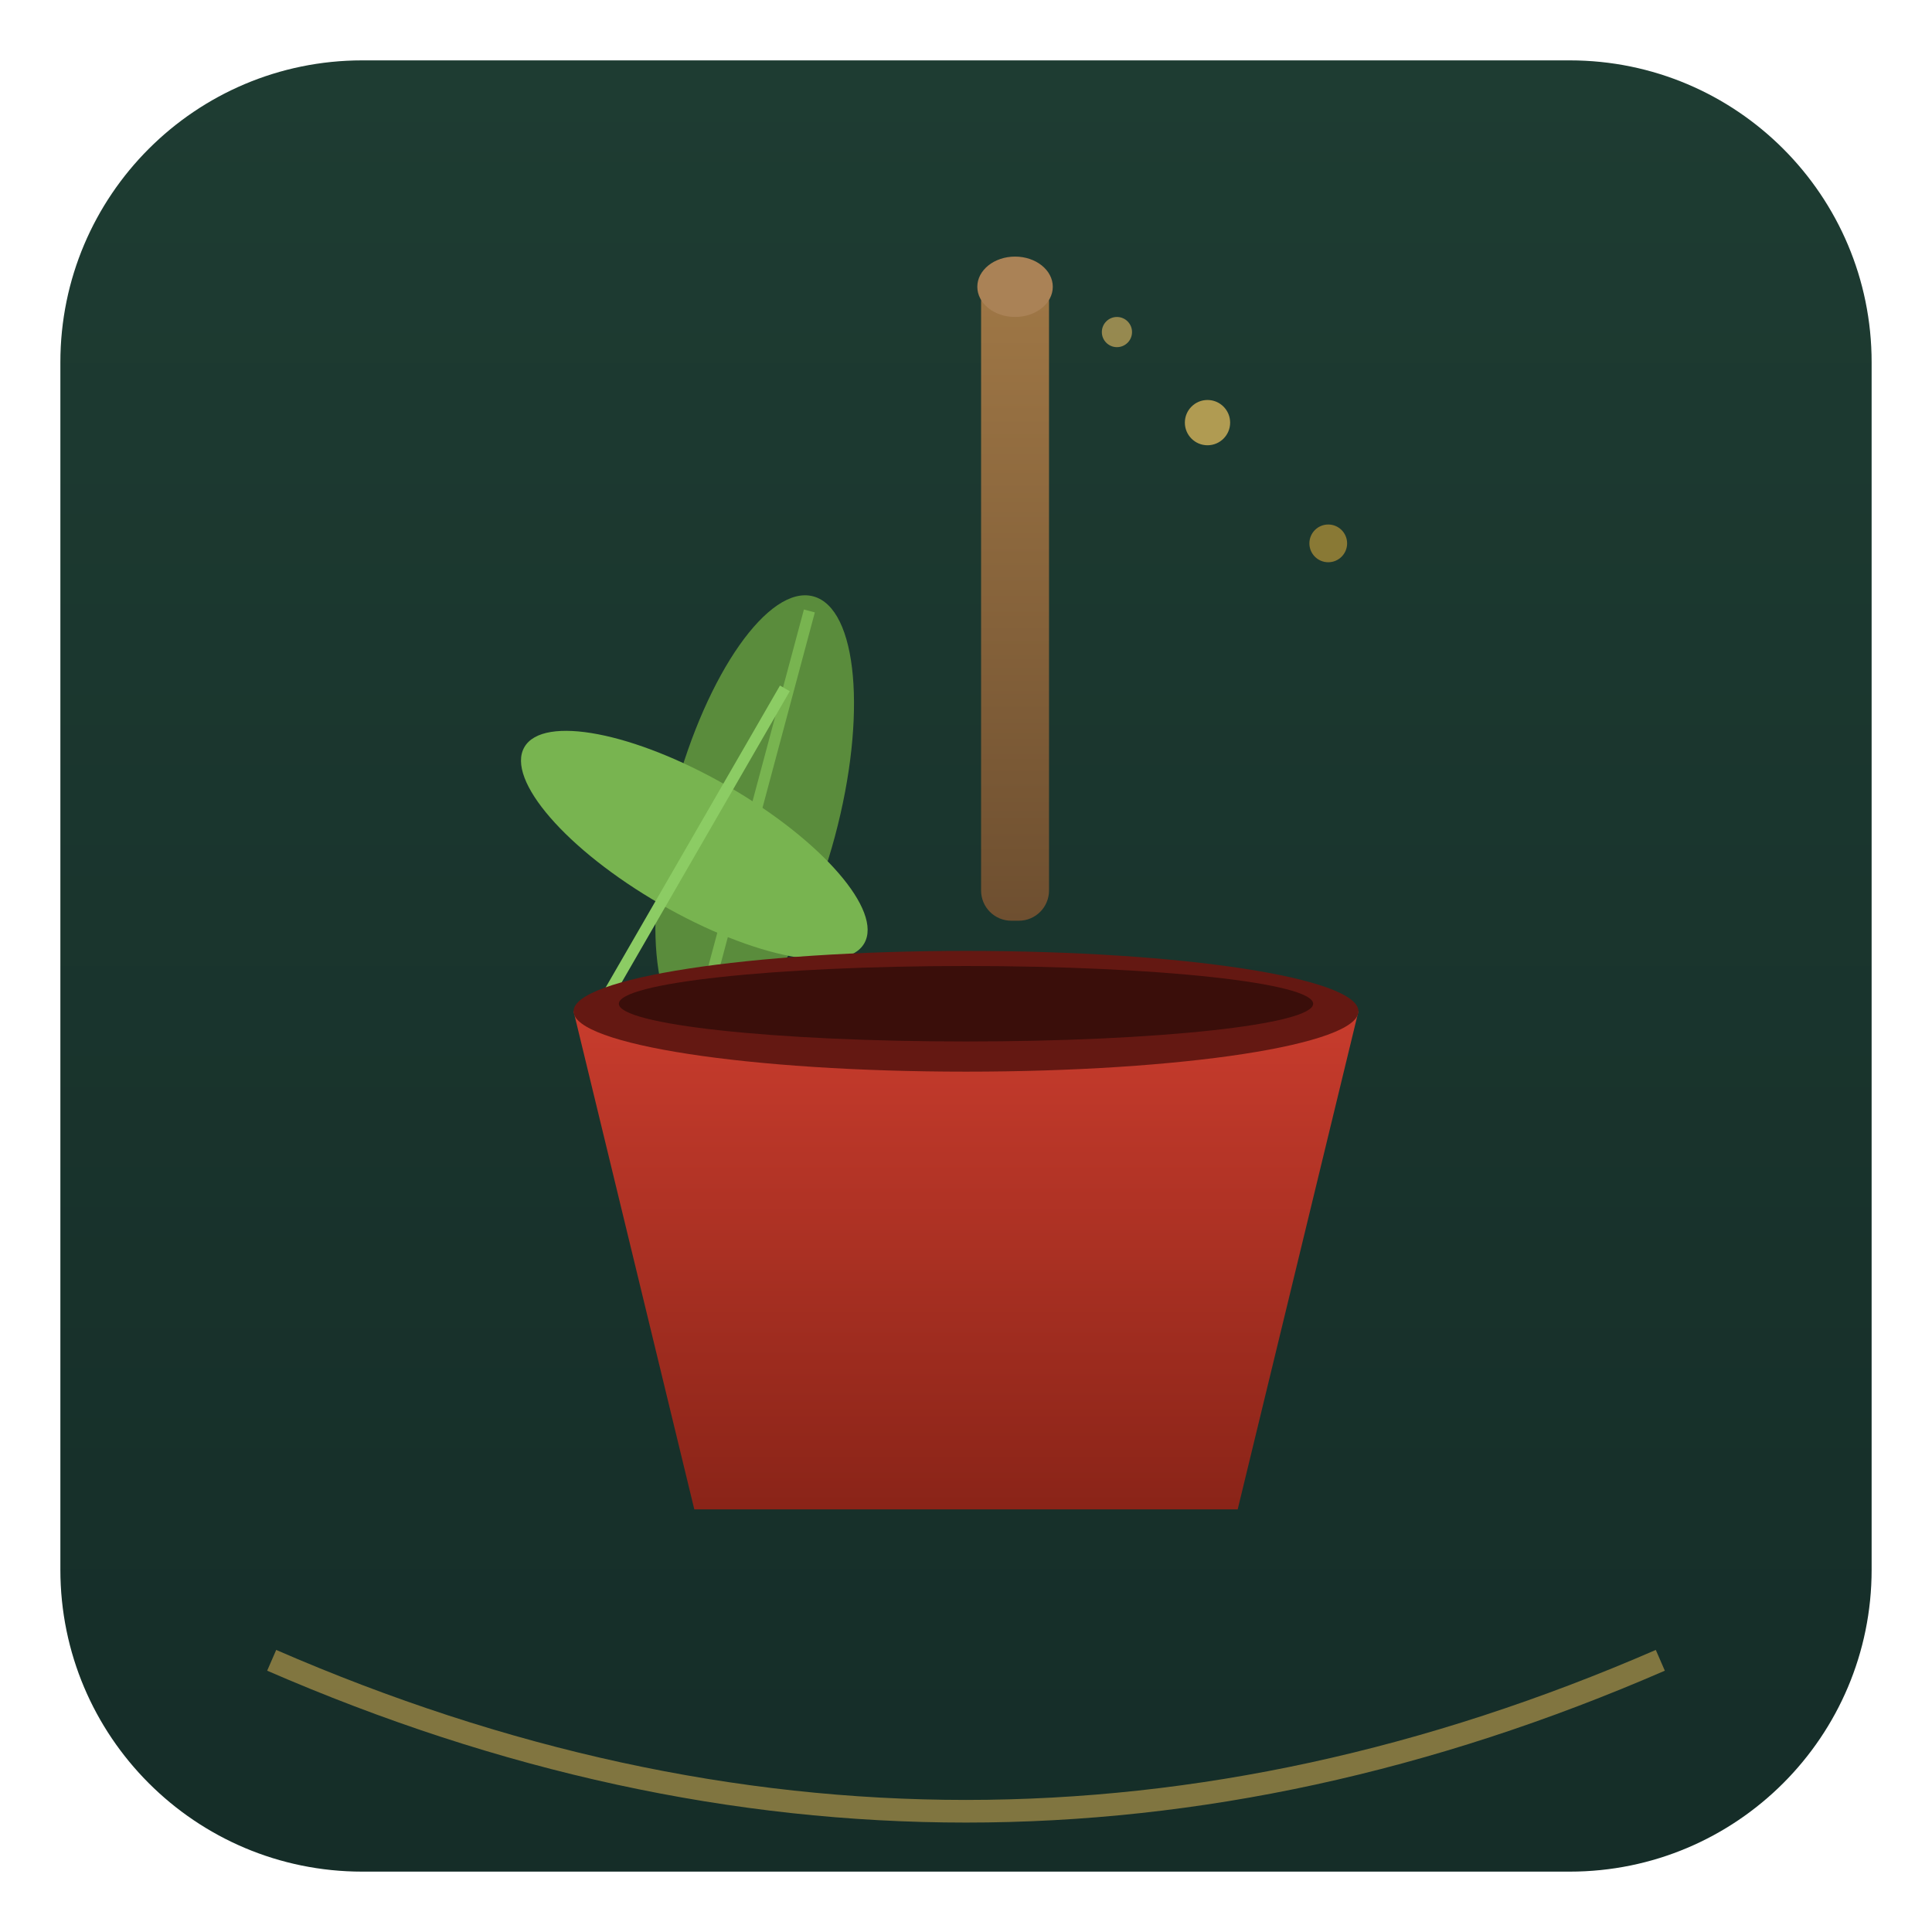
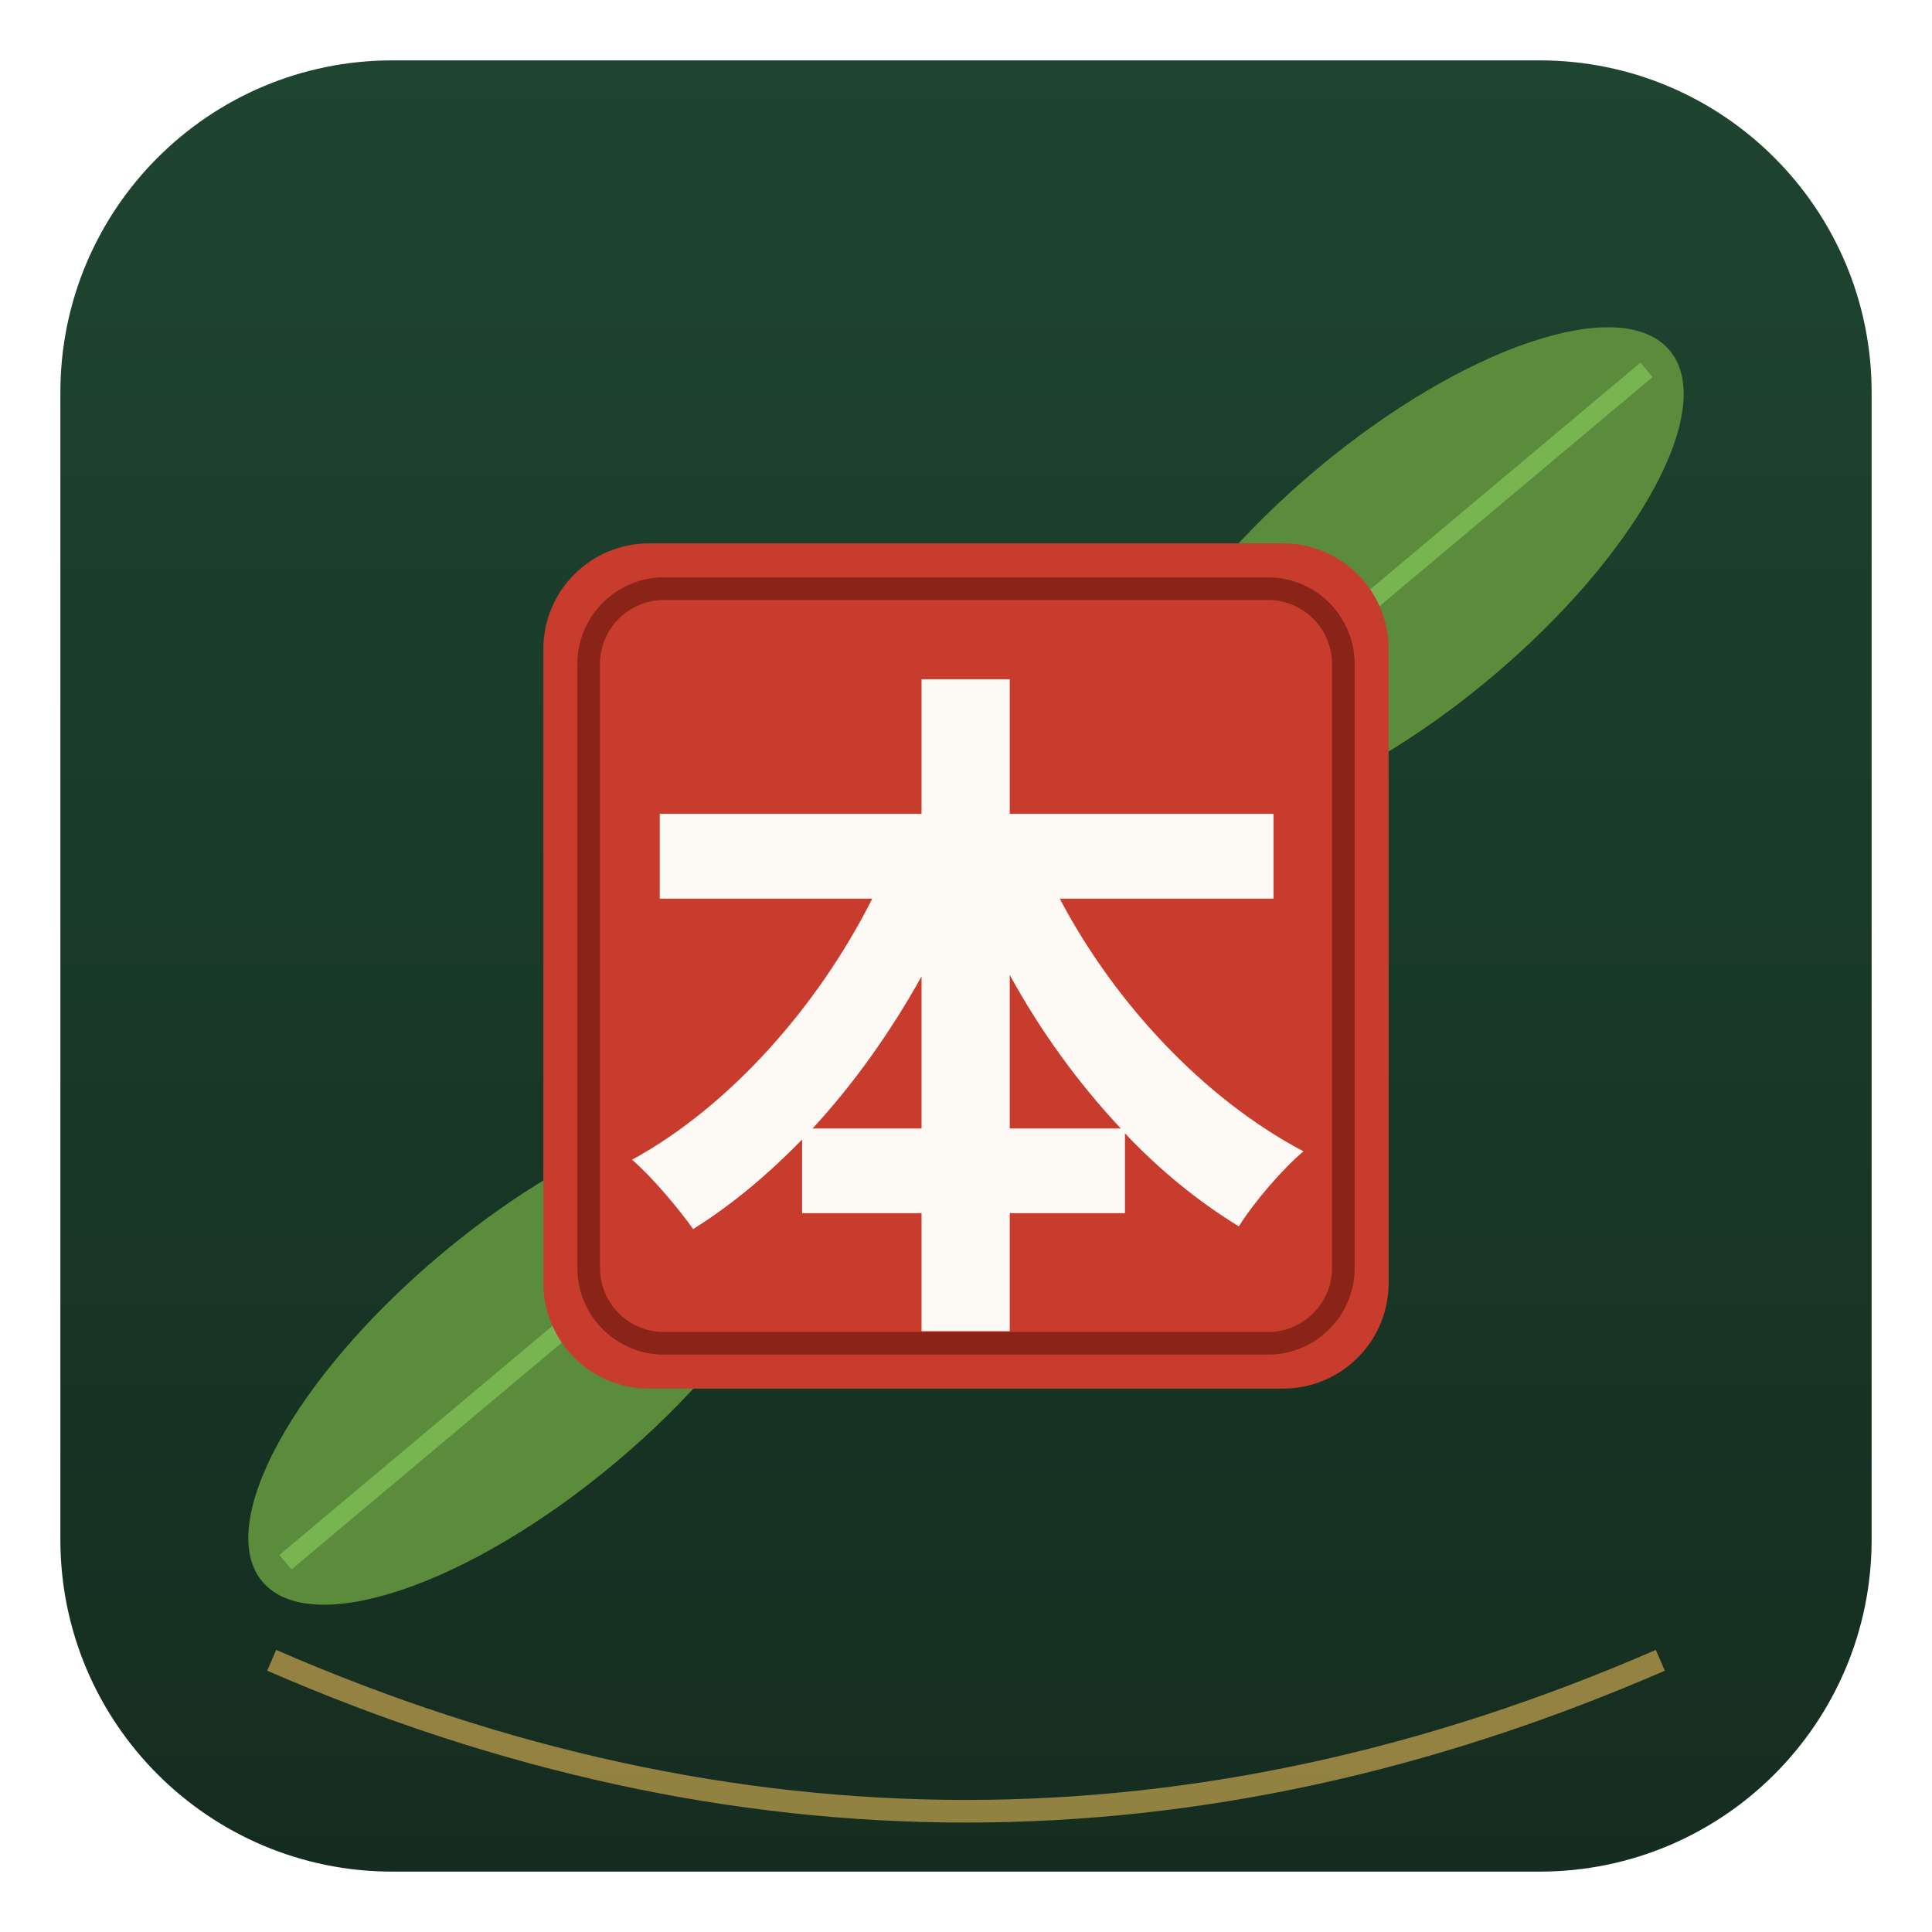
<svg xmlns="http://www.w3.org/2000/svg" viewBox="0 0 256 256">
  <defs>
    <linearGradient id="bg" x1="0" y1="0" x2="0" y2="1">
-       <stop offset="0" stop-color="#1e3c32" />
-       <stop offset="1" stop-color="#152d28" />
-     </linearGradient>
-     <linearGradient id="bowl" x1="0" y1="0" x2="0" y2="1">
-       <stop offset="0" stop-color="#c83c2d" />
-       <stop offset="1" stop-color="#8a2418" />
-     </linearGradient>
-     <linearGradient id="pestle" x1="0" y1="0" x2="0" y2="1">
-       <stop offset="0" stop-color="#a07846" />
-       <stop offset="1" stop-color="#6e4f30" />
+       <stop offset="0" stop-color="#1E4530" />
+       <stop offset="1" stop-color="#152D20" />
    </linearGradient>
  </defs>
-   <rect x="8" y="8" width="240" height="240" rx="40" fill="url(#bg)" />
-   <g transform="translate(100,108) rotate(-75)">
-     <ellipse cx="0" cy="0" rx="30" ry="11" fill="#5a8c3c" />
-     <line x1="-28" y1="0" x2="28" y2="0" stroke="#78b450" stroke-width="1.5" />
+   <rect x="8" y="8" width="240" height="240" rx="44" fill="url(#bg)" />
+   <g transform="translate(70,180) rotate(-40)">
+     <ellipse cx="0" cy="0" rx="46" ry="18" fill="#5A8C3C" />
+     <line x1="-42" y1="0" x2="42" y2="0" stroke="#78B450" stroke-width="2.5" />
  </g>
-   <g transform="translate(92,112) rotate(-60)">
-     <ellipse cx="0" cy="0" ry="26" rx="9" fill="#78b450" />
-     <line x1="-24" y1="0" x2="24" y2="0" stroke="#8ccc64" stroke-width="1.5" />
+   <g transform="translate(186,76) rotate(140)">
+     <ellipse cx="0" cy="0" rx="46" ry="18" fill="#5A8C3C" />
+     <line x1="-42" y1="0" x2="42" y2="0" stroke="#78B450" stroke-width="2.5" />
  </g>
-   <rect x="130" y="36" width="9" height="86" rx="4" fill="url(#pestle)" />
-   <ellipse cx="134.5" cy="38" rx="5" ry="4" fill="#aa8256" />
-   <path d="M 76 134 L 180 134 L 164 200 L 92 200 Z" fill="url(#bowl)" />
-   <ellipse cx="128" cy="134" rx="52" ry="8" fill="#641812" />
-   <ellipse cx="128" cy="133" rx="46" ry="5" fill="#3a0e0a" />
-   <path d="M 36 220 Q 128 260 220 220" stroke="#c8a550" stroke-width="3" fill="none" opacity="0.6" />
-   <circle cx="160" cy="56" r="3" fill="#d4b45a" opacity="0.8" />
-   <circle cx="176" cy="72" r="2.5" fill="#b89438" opacity="0.7" />
-   <circle cx="148" cy="44" r="2" fill="#e6be64" opacity="0.6" />
+   <rect x="72" y="72" width="112" height="112" rx="14" fill="#C83C2D" />
+   <rect x="78" y="78" width="100" height="100" rx="10" fill="none" stroke="#8A2418" stroke-width="3" />
+   <text x="128" y="128" font-family="'Microsoft YaHei','SimHei',sans-serif" font-size="92" font-weight="bold" fill="#FDFAF5" text-anchor="middle" dominant-baseline="central">本</text>
+   <path d="M 36 220 Q 128 260 220 220" stroke="#C8A550" stroke-width="3" fill="none" opacity="0.7" />
</svg>
